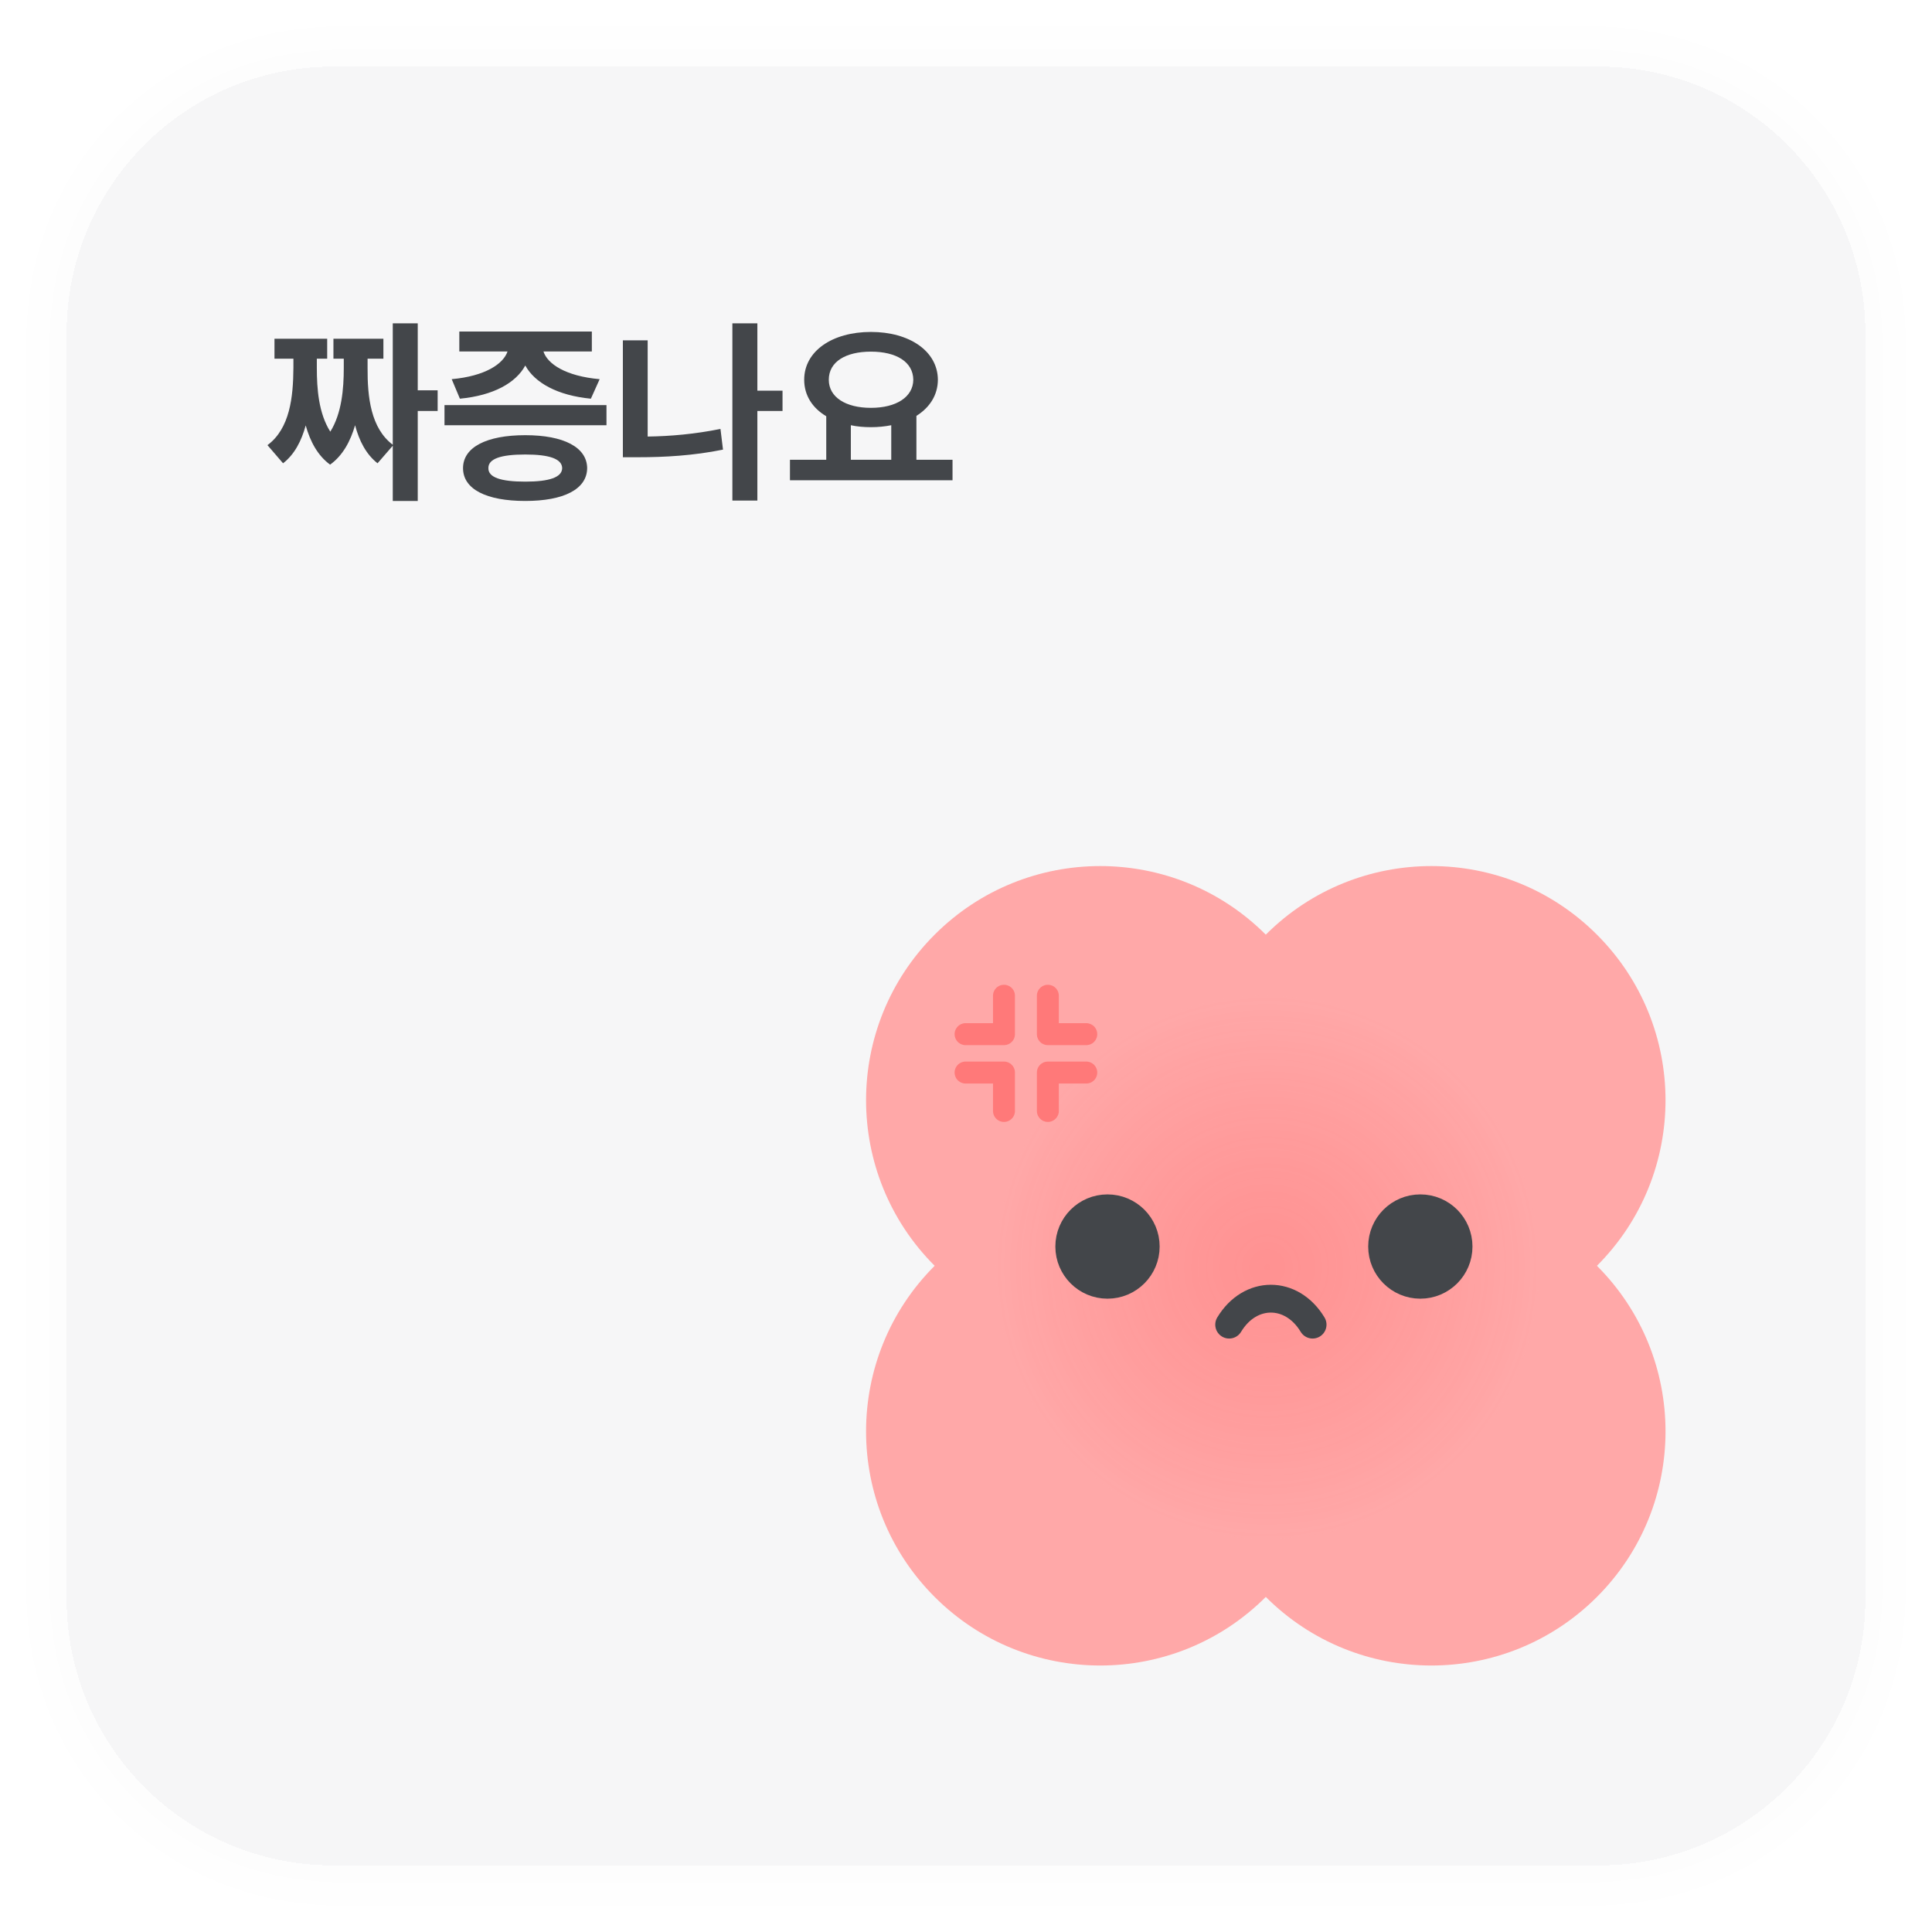
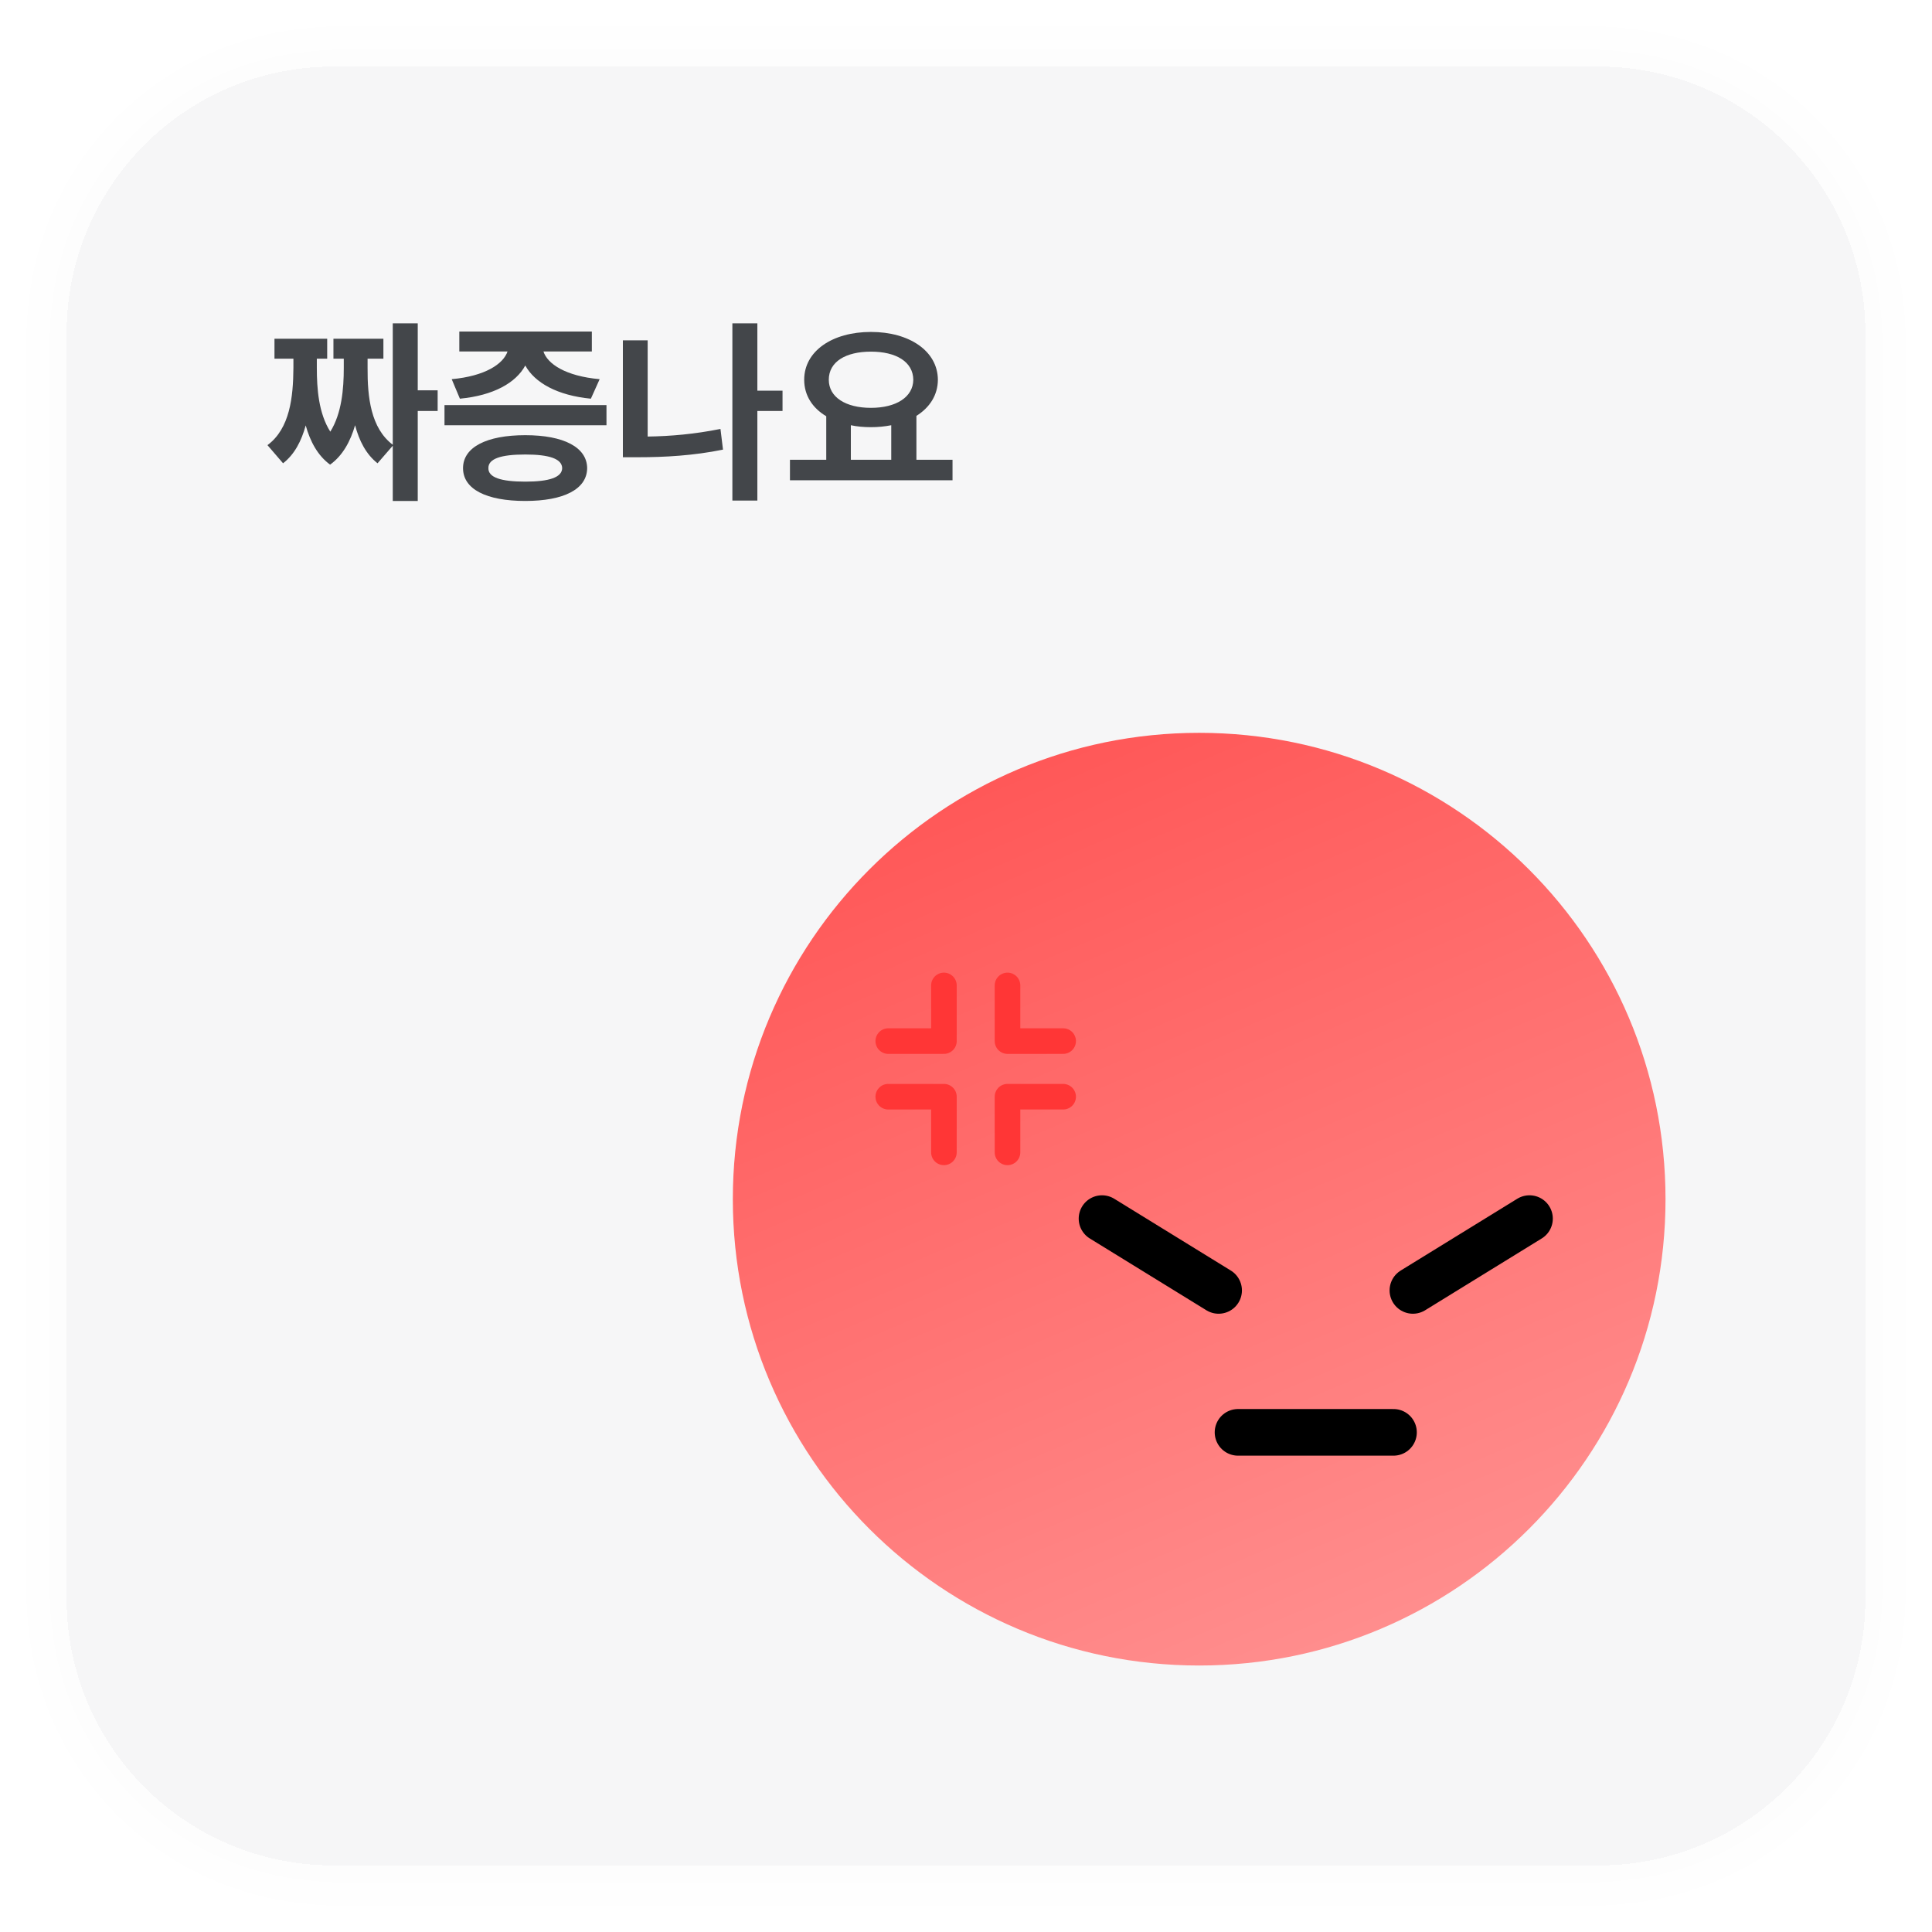
<svg xmlns="http://www.w3.org/2000/svg" width="116" height="116" viewBox="0 0 116 116" fill="none">
-   <g filter="url(#filter0_d_836_1484)">
+   <g filter="url(#filter0_d_1671_5078)">
    <rect x="4" y="4" width="108" height="108" rx="16" fill="#F6F6F7" shape-rendering="crispEdges" />
    <path d="M25.082 19.414V23.434H26.277V24.676H25.082V30.078H23.582V26.762L22.668 27.816C21.982 27.277 21.566 26.469 21.32 25.531C21.039 26.498 20.582 27.348 19.82 27.898C19.076 27.354 18.625 26.51 18.355 25.543C18.098 26.48 17.682 27.283 16.996 27.816L16.059 26.727C17.406 25.73 17.605 23.844 17.617 22.086V21.535H16.48V20.34H19.645V21.535H19.023V22.086C19.023 23.34 19.129 24.811 19.832 25.918C20.518 24.816 20.641 23.357 20.641 22.086V21.535H20.02V20.34H23.02V21.535H22.07V22.086C22.059 23.85 22.264 25.707 23.582 26.703V19.414H25.082ZM36.414 24.324V25.531H26.688V24.324H36.414ZM31.539 26.129C33.848 26.129 35.242 26.855 35.254 28.109C35.242 29.375 33.848 30.078 31.539 30.078C29.207 30.078 27.801 29.375 27.801 28.109C27.801 26.855 29.207 26.129 31.539 26.129ZM31.539 27.289C30.062 27.289 29.312 27.547 29.324 28.109C29.312 28.66 30.062 28.918 31.539 28.918C32.98 28.918 33.742 28.66 33.754 28.109C33.742 27.547 32.98 27.289 31.539 27.289ZM35.535 19.906V21.102H32.629C32.869 21.846 33.953 22.584 36.004 22.766L35.477 23.938C33.467 23.744 32.107 22.982 31.539 21.945C30.977 22.982 29.641 23.744 27.613 23.938L27.121 22.766C29.125 22.584 30.221 21.852 30.473 21.102H27.578V19.906H35.535ZM46.984 23.457V24.676H45.473V30.055H43.973V19.414H45.473V23.457H46.984ZM38.887 20.434V26.211C40.252 26.193 41.717 26.064 43.258 25.754L43.41 26.996C41.629 27.359 39.895 27.453 38.324 27.453H37.398V20.434H38.887ZM57.191 27.605V28.836H47.43V27.605H49.609V24.992C48.783 24.5 48.285 23.744 48.285 22.801C48.285 21.078 49.973 19.93 52.293 19.93C54.602 19.93 56.301 21.078 56.312 22.801C56.307 23.721 55.82 24.471 55.023 24.969V27.605H57.191ZM52.293 21.113C50.77 21.113 49.762 21.723 49.762 22.801C49.762 23.844 50.77 24.488 52.293 24.488C53.805 24.488 54.824 23.844 54.836 22.801C54.824 21.723 53.805 21.113 52.293 21.113ZM51.086 27.605H53.512V25.531C53.131 25.607 52.721 25.648 52.293 25.648C51.865 25.648 51.461 25.613 51.086 25.531V27.605Z" fill="#43464A" />
-     <path fill-rule="evenodd" clip-rule="evenodd" d="M76 76L76 76L76 76C76 76 76 76 76 76C76 76 76 76 76 76ZM76 95.882C76 95.882 76 95.882 76 95.882C81.49 101.372 90.392 101.372 95.882 95.882C101.373 90.392 101.373 81.49 95.882 76C101.373 70.51 101.373 61.608 95.882 56.118C90.392 50.627 81.49 50.627 76 56.118L76 56.118L76 56.118C70.51 50.627 61.608 50.627 56.118 56.118C50.627 61.608 50.627 70.51 56.118 76C50.627 81.49 50.627 90.392 56.118 95.882C61.608 101.372 70.51 101.372 76 95.882C76 95.882 76 95.882 76 95.882Z" fill="#FFA8A8" />
-     <circle cx="76.091" cy="76.09" r="16.304" fill="url(#paint0_radial_836_1484)" fill-opacity="0.6" />
-     <path d="M73.801 79.533C75.053 77.455 77.557 77.455 78.81 79.533" stroke="#43464A" stroke-width="1.67" stroke-linecap="round" />
-     <circle cx="66.496" cy="74.844" r="2.609" fill="#43464A" stroke="#43464A" stroke-width="1.043" />
-     <circle cx="85.279" cy="74.844" r="2.609" fill="#43464A" stroke="#43464A" stroke-width="1.043" />
-     <path d="M57.975 62.092H60.28V59.786" stroke="#FF7979" stroke-width="1.318" stroke-linecap="round" stroke-linejoin="round" />
-     <path d="M57.975 64.397H60.28V66.703" stroke="#FF7979" stroke-width="1.318" stroke-linecap="round" stroke-linejoin="round" />
-     <path d="M65.221 62.092H62.915V59.786" stroke="#FF7979" stroke-width="1.318" stroke-linecap="round" stroke-linejoin="round" />
-     <path d="M65.221 64.397H62.915V66.703" stroke="#FF7979" stroke-width="1.318" stroke-linecap="round" stroke-linejoin="round" />
+     <circle cx="72" cy="72" r="28" fill="url(#paint0_linear_1671_5078)" />
+     <path d="M84.833 77.478L91.833 73.167" stroke="black" stroke-width="2.8" stroke-linecap="round" />
+     <path d="M73.167 77.478L66.167 73.167" stroke="black" stroke-width="2.8" stroke-linecap="round" />
+     <path d="M83.667 86C83.667 86 81.917 86 79 86C76.083 86 74.333 86 74.333 86" stroke="black" stroke-width="2.8" stroke-linecap="round" />
+     <path d="M53.333 62.508H56.674V59.167" stroke="#FF3636" stroke-width="1.537" stroke-linecap="round" stroke-linejoin="round" />
+     <path d="M53.333 65.848H56.674V69.189" stroke="#FF3636" stroke-width="1.537" stroke-linecap="round" stroke-linejoin="round" />
+     <path d="M63.833 62.508H60.492V59.167" stroke="#FF3636" stroke-width="1.537" stroke-linecap="round" stroke-linejoin="round" />
+     <path d="M63.833 65.848H60.492V69.189" stroke="#FF3636" stroke-width="1.537" stroke-linecap="round" stroke-linejoin="round" />
  </g>
  <defs>
-     <filter id="filter0_d_836_1484" x="0" y="0" width="116" height="116" filterUnits="userSpaceOnUse" color-interpolation-filters="sRGB">
+     <filter id="filter0_d_1671_5078" x="0" y="0" width="116" height="116" filterUnits="userSpaceOnUse" color-interpolation-filters="sRGB">
      <feFlood flood-opacity="0" result="BackgroundImageFix" />
      <feColorMatrix in="SourceAlpha" type="matrix" values="0 0 0 0 0 0 0 0 0 0 0 0 0 0 0 0 0 0 127 0" result="hardAlpha" />
      <feOffset />
      <feGaussianBlur stdDeviation="2" />
      <feComposite in2="hardAlpha" operator="out" />
      <feColorMatrix type="matrix" values="0 0 0 0 0 0 0 0 0 0 0 0 0 0 0 0 0 0 0.02 0" />
-       <feBlend mode="normal" in2="BackgroundImageFix" result="effect1_dropShadow_836_1484" />
-       <feBlend mode="normal" in="SourceGraphic" in2="effect1_dropShadow_836_1484" result="shape" />
+       <feBlend mode="normal" in2="BackgroundImageFix" result="effect1_dropShadow_1671_5078" />
+       <feBlend mode="normal" in="SourceGraphic" in2="effect1_dropShadow_1671_5078" result="shape" />
    </filter>
-     <radialGradient id="paint0_radial_836_1484" cx="0" cy="0" r="1" gradientUnits="userSpaceOnUse" gradientTransform="translate(76.0907 76.0904) rotate(90) scale(16.3043)">
-       <stop stop-color="#FF7979" stop-opacity="0.8" />
-       <stop offset="1" stop-color="#FFA8A8" stop-opacity="0.98" />
-     </radialGradient>
+     <linearGradient id="paint0_linear_1671_5078" x1="58.583" y1="44" x2="87.167" y2="111.667" gradientUnits="userSpaceOnUse">
+       <stop stop-color="#FF5555" />
+       <stop offset="1" stop-color="#FF9B9B" />
+     </linearGradient>
  </defs>
</svg>
